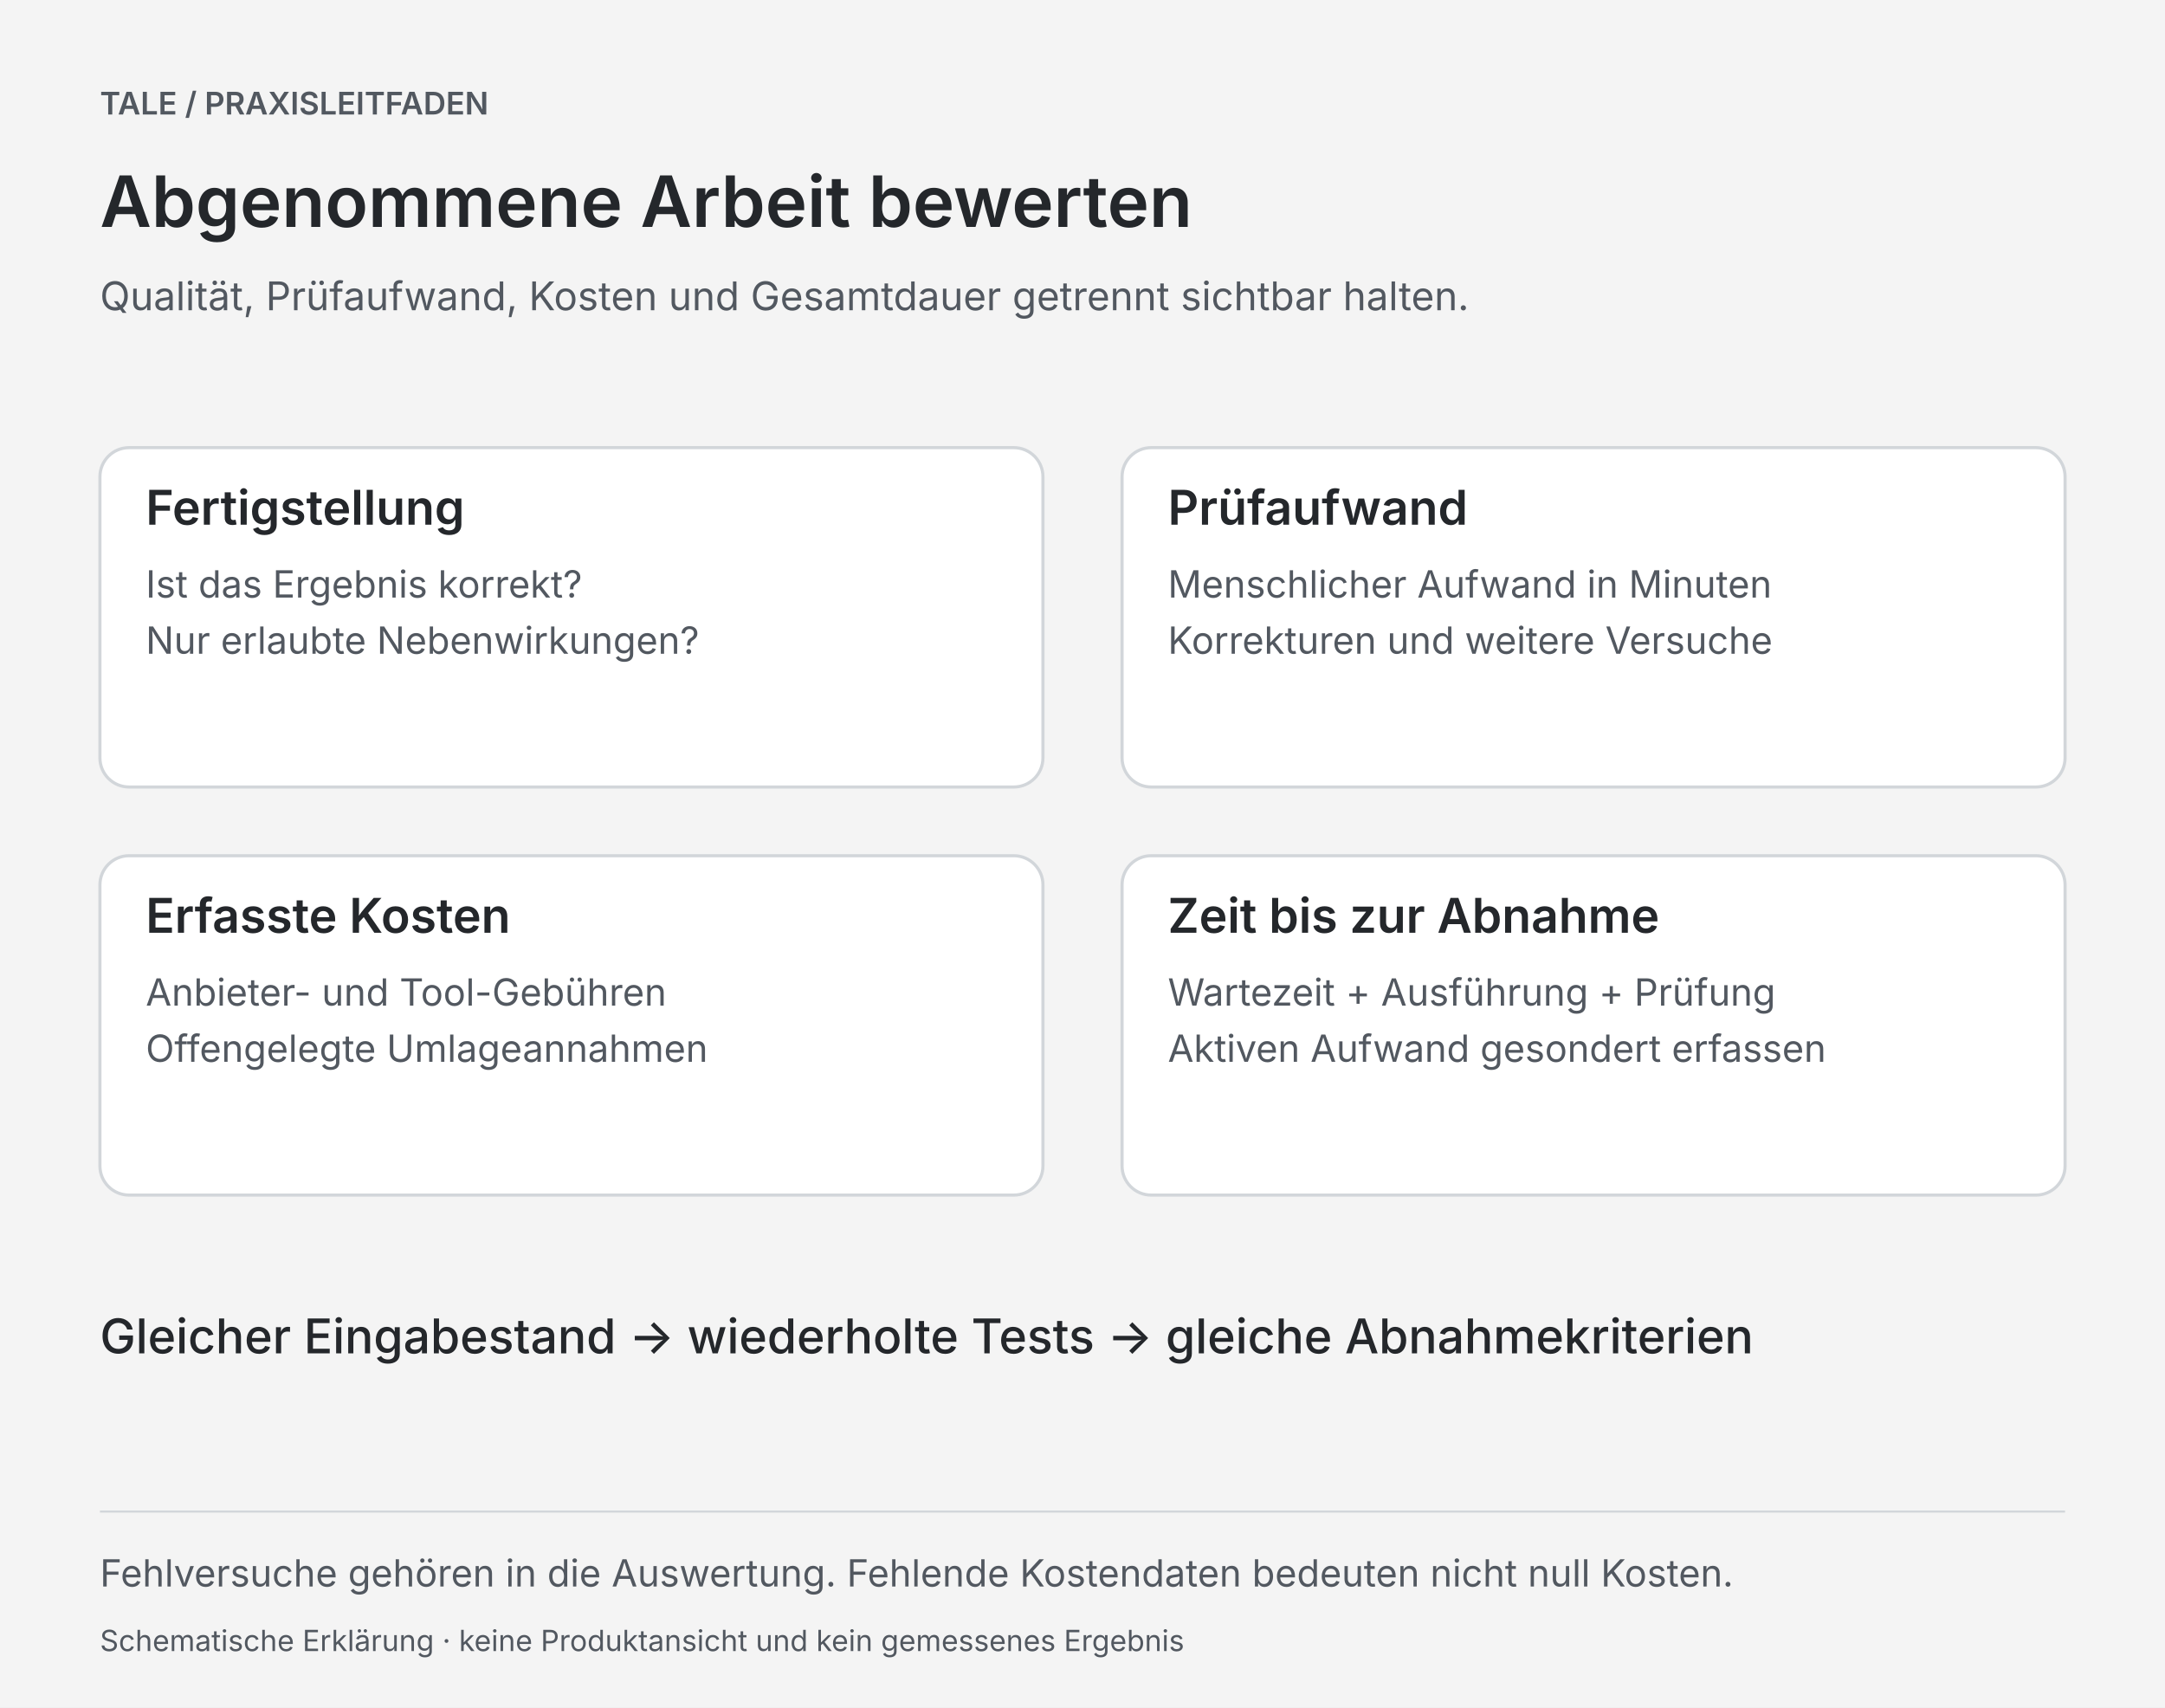
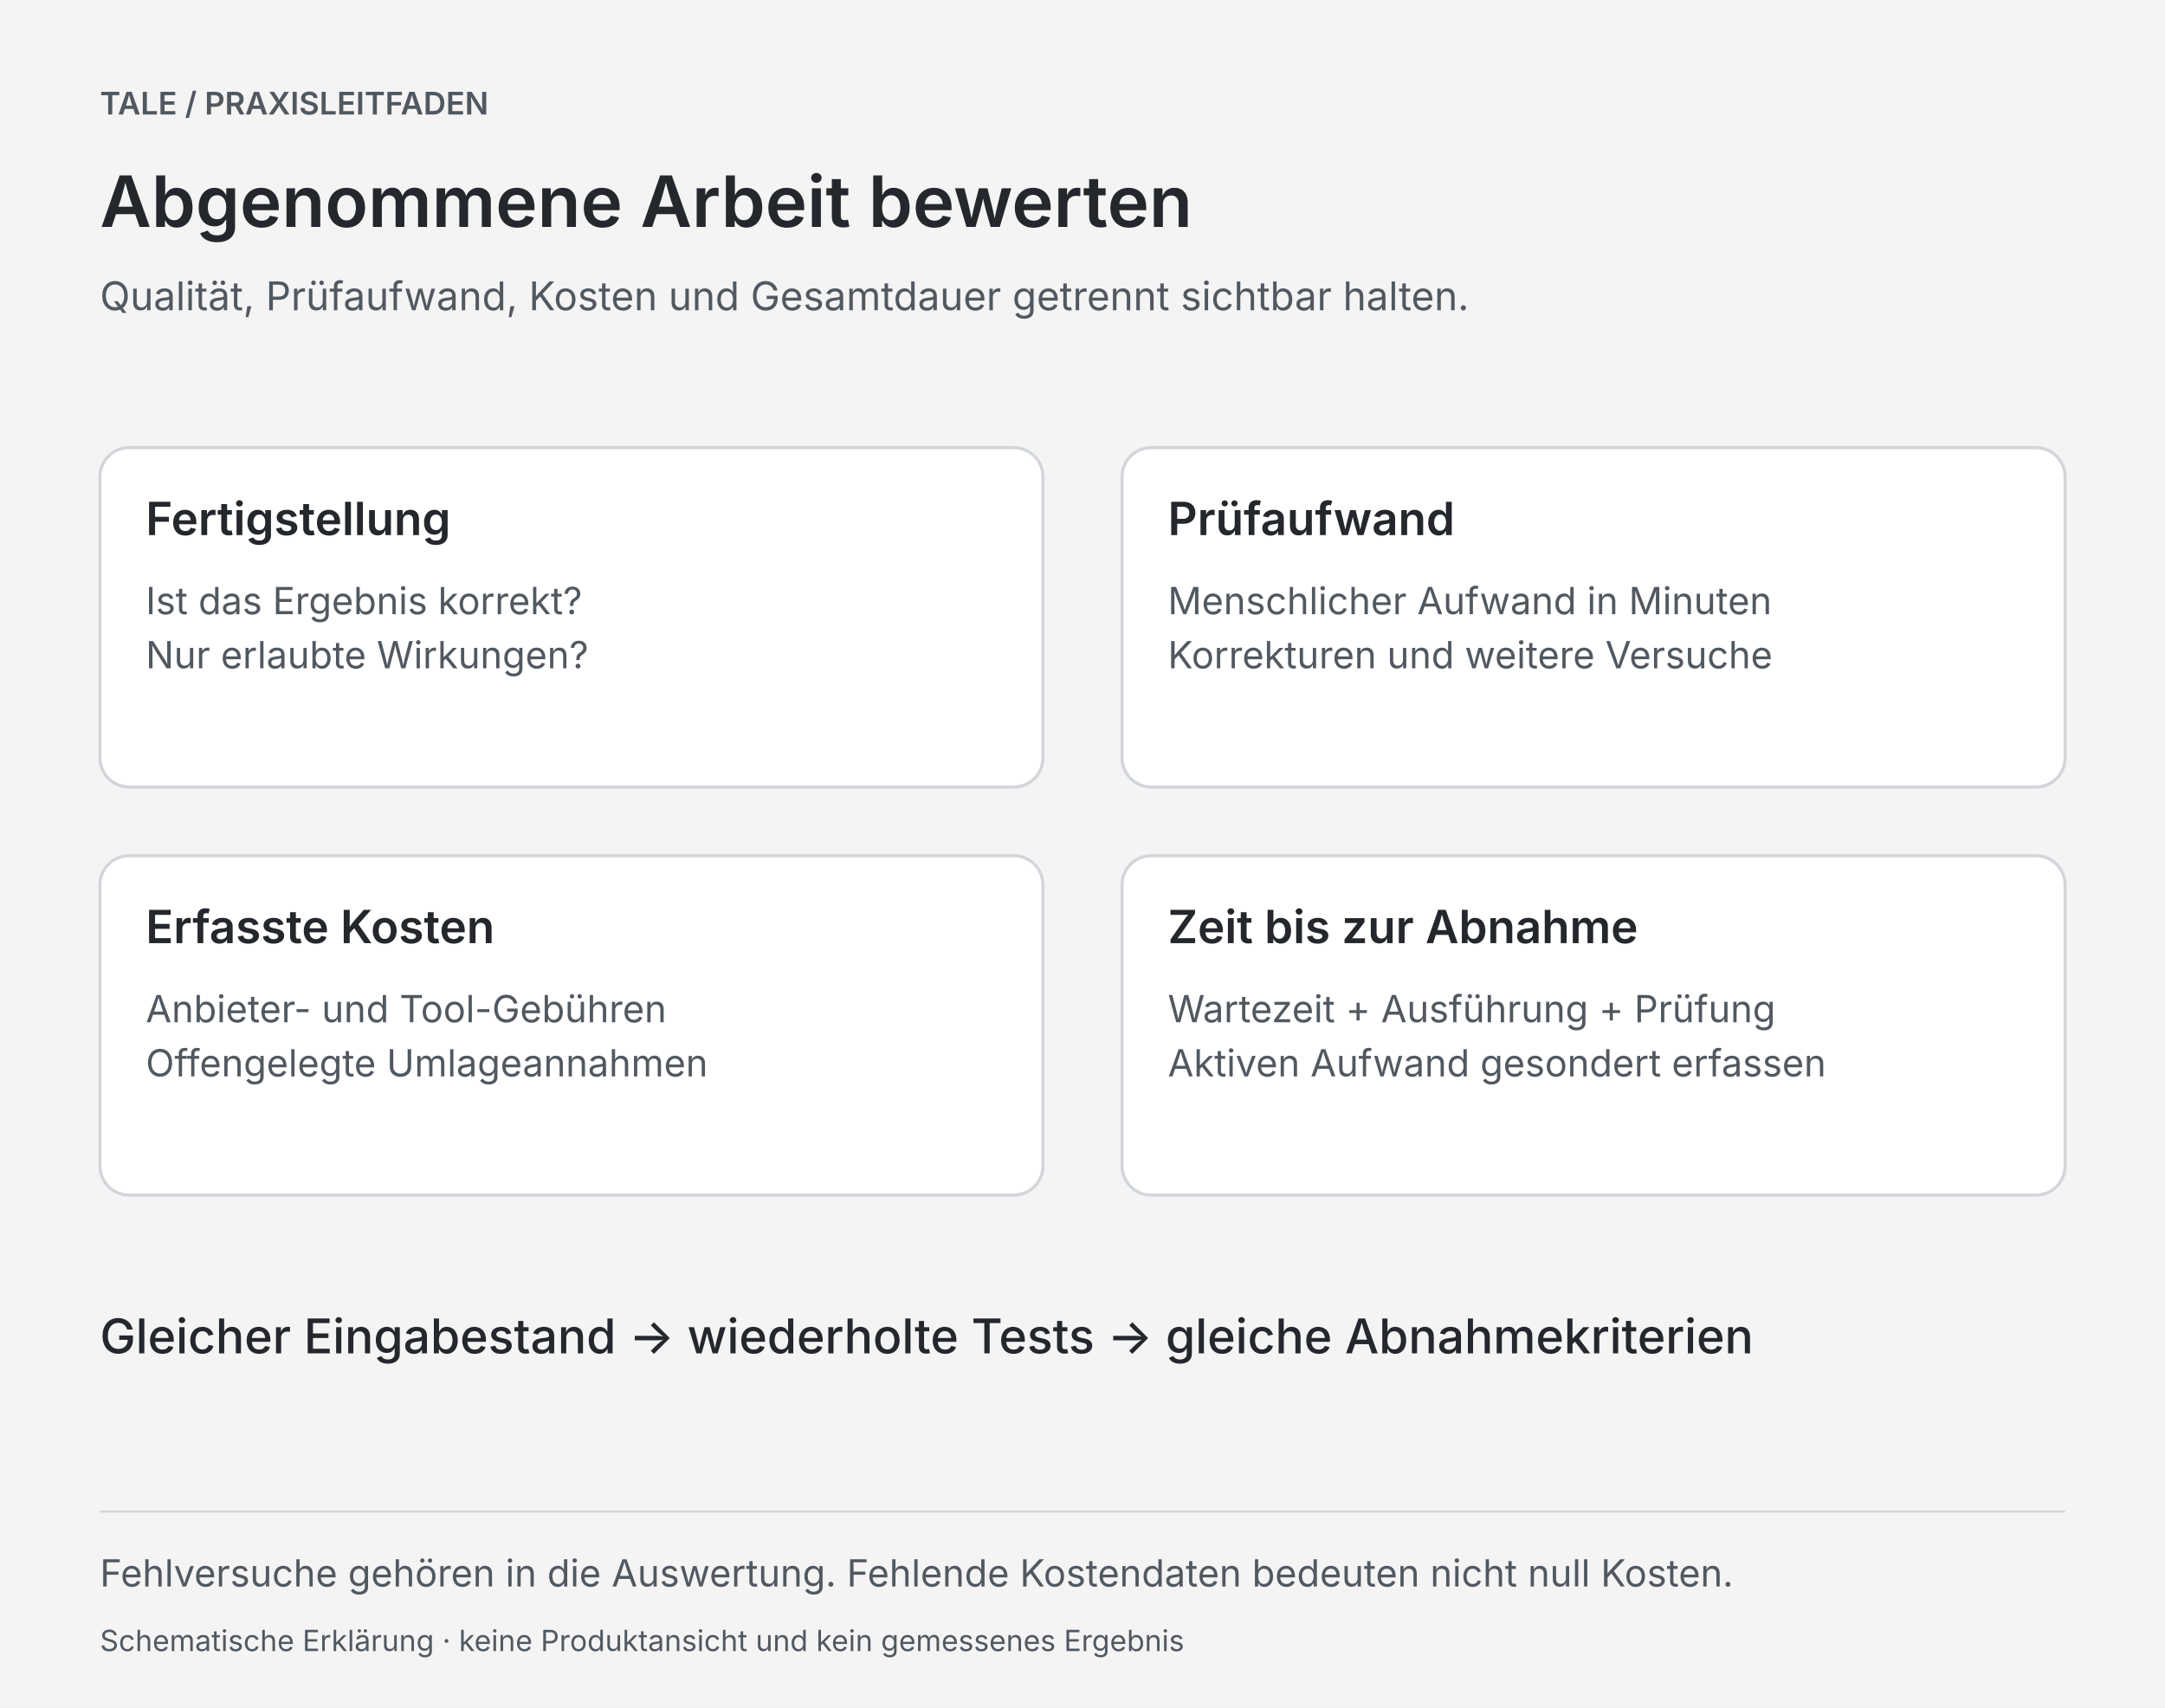
<svg xmlns="http://www.w3.org/2000/svg" lang="de" viewBox="0 0 1040 820" role="img" aria-labelledby="title desc">
  <defs>
-     <marker id="arrow" markerWidth="9" markerHeight="9" refX="8" refY="4.5" orient="auto">
+     <marker id="arrow" markerWidth="9" markerHeight="9" refX="9" refY="4.5" orient="auto" markerUnits="userSpaceOnUse">
      <path d="M0 0 L9 4.5 L0 9" fill="#525860" />
    </marker>
  </defs>
  <rect width="1040" height="820" fill="#f4f4f4" />
  <text x="48" y="55" font-family="Inter,Arial,sans-serif" font-size="15" fill="#525860" font-weight="600">TALE  /  PRAXISLEITFADEN</text>
  <text x="48" y="109" font-family="Inter,Arial,sans-serif" font-size="34" fill="#24272b" font-weight="600">Abgenommene Arbeit bewerten</text>
  <text x="48" y="149" font-family="Inter,Arial,sans-serif" font-size="19" fill="#525860" font-weight="400">Qualität, Prüfaufwand, Kosten und Gesamtdauer getrennt sichtbar halten.</text>
  <rect x="48" y="215" width="453" height="163" rx="14" fill="white" stroke="#d2d6da" stroke-width="1.5" />
-   <text x="70" y="252" font-family="Inter,Arial,sans-serif" font-size="23" fill="#24272b" font-weight="600">Fertigstellung</text>
-   <text x="70" y="287" font-family="Inter,Arial,sans-serif" font-size="18" fill="#525860" font-weight="400">Ist das Ergebnis korrekt?</text>
-   <text x="70" y="314" font-family="Inter,Arial,sans-serif" font-size="18" fill="#525860" font-weight="400">Nur erlaubte Nebenwirkungen?</text>
+   <text x="70" y="257" font-family="Inter,Arial,sans-serif" font-size="22" fill="#24272b" font-weight="600">Fertigstellung</text>
+   <text x="70" y="295" font-family="Inter,Arial,sans-serif" font-size="18" fill="#525860" font-weight="400">Ist das Ergebnis korrekt?</text>
+   <text x="70" y="321" font-family="Inter,Arial,sans-serif" font-size="18" fill="#525860" font-weight="400">Nur erlaubte Wirkungen?</text>
  <rect x="539" y="215" width="453" height="163" rx="14" fill="white" stroke="#d2d6da" stroke-width="1.5" />
-   <text x="561" y="252" font-family="Inter,Arial,sans-serif" font-size="23" fill="#24272b" font-weight="600">Prüfaufwand</text>
-   <text x="561" y="287" font-family="Inter,Arial,sans-serif" font-size="18" fill="#525860" font-weight="400">Menschlicher Aufwand in Minuten</text>
-   <text x="561" y="314" font-family="Inter,Arial,sans-serif" font-size="18" fill="#525860" font-weight="400">Korrekturen und weitere Versuche</text>
+   <text x="561" y="257" font-family="Inter,Arial,sans-serif" font-size="22" fill="#24272b" font-weight="600">Prüfaufwand</text>
+   <text x="561" y="295" font-family="Inter,Arial,sans-serif" font-size="18" fill="#525860" font-weight="400">Menschlicher Aufwand in Minuten</text>
+   <text x="561" y="321" font-family="Inter,Arial,sans-serif" font-size="18" fill="#525860" font-weight="400">Korrekturen und weitere Versuche</text>
  <rect x="48" y="411" width="453" height="163" rx="14" fill="white" stroke="#d2d6da" stroke-width="1.5" />
-   <text x="70" y="448" font-family="Inter,Arial,sans-serif" font-size="23" fill="#24272b" font-weight="600">Erfasste Kosten</text>
-   <text x="70" y="483" font-family="Inter,Arial,sans-serif" font-size="18" fill="#525860" font-weight="400">Anbieter- und Tool-Gebühren</text>
-   <text x="70" y="510" font-family="Inter,Arial,sans-serif" font-size="18" fill="#525860" font-weight="400">Offengelegte Umlageannahmen</text>
+   <text x="70" y="453" font-family="Inter,Arial,sans-serif" font-size="22" fill="#24272b" font-weight="600">Erfasste Kosten</text>
+   <text x="70" y="491" font-family="Inter,Arial,sans-serif" font-size="18" fill="#525860" font-weight="400">Anbieter- und Tool-Gebühren</text>
+   <text x="70" y="517" font-family="Inter,Arial,sans-serif" font-size="18" fill="#525860" font-weight="400">Offengelegte Umlageannahmen</text>
  <rect x="539" y="411" width="453" height="163" rx="14" fill="white" stroke="#d2d6da" stroke-width="1.5" />
-   <text x="561" y="448" font-family="Inter,Arial,sans-serif" font-size="23" fill="#24272b" font-weight="600">Zeit bis zur Abnahme</text>
-   <text x="561" y="483" font-family="Inter,Arial,sans-serif" font-size="18" fill="#525860" font-weight="400">Wartezeit + Ausführung + Prüfung</text>
-   <text x="561" y="510" font-family="Inter,Arial,sans-serif" font-size="18" fill="#525860" font-weight="400">Aktiven Aufwand gesondert erfassen</text>
+   <text x="561" y="453" font-family="Inter,Arial,sans-serif" font-size="22" fill="#24272b" font-weight="600">Zeit bis zur Abnahme</text>
+   <text x="561" y="491" font-family="Inter,Arial,sans-serif" font-size="18" fill="#525860" font-weight="400">Wartezeit + Ausführung + Prüfung</text>
+   <text x="561" y="517" font-family="Inter,Arial,sans-serif" font-size="18" fill="#525860" font-weight="400">Aktiven Aufwand gesondert erfassen</text>
  <text x="48" y="650" font-family="Inter,Arial,sans-serif" font-size="23" fill="#24272b" font-weight="500">Gleicher Eingabestand  →  wiederholte Tests  →  gleiche Abnahmekriterien</text>
  <path d="M48 726 H992" stroke="#d2d6da" />
  <text x="48" y="762" font-family="Inter,Arial,sans-serif" font-size="18" fill="#525860" font-weight="400">Fehlversuche gehören in die Auswertung. Fehlende Kostendaten bedeuten nicht null Kosten.</text>
  <text x="48" y="793" font-family="Inter,Arial,sans-serif" font-size="14" fill="#525860" font-weight="400">Schematische Erklärung · keine Produktansicht und kein gemessenes Ergebnis</text>
</svg>
